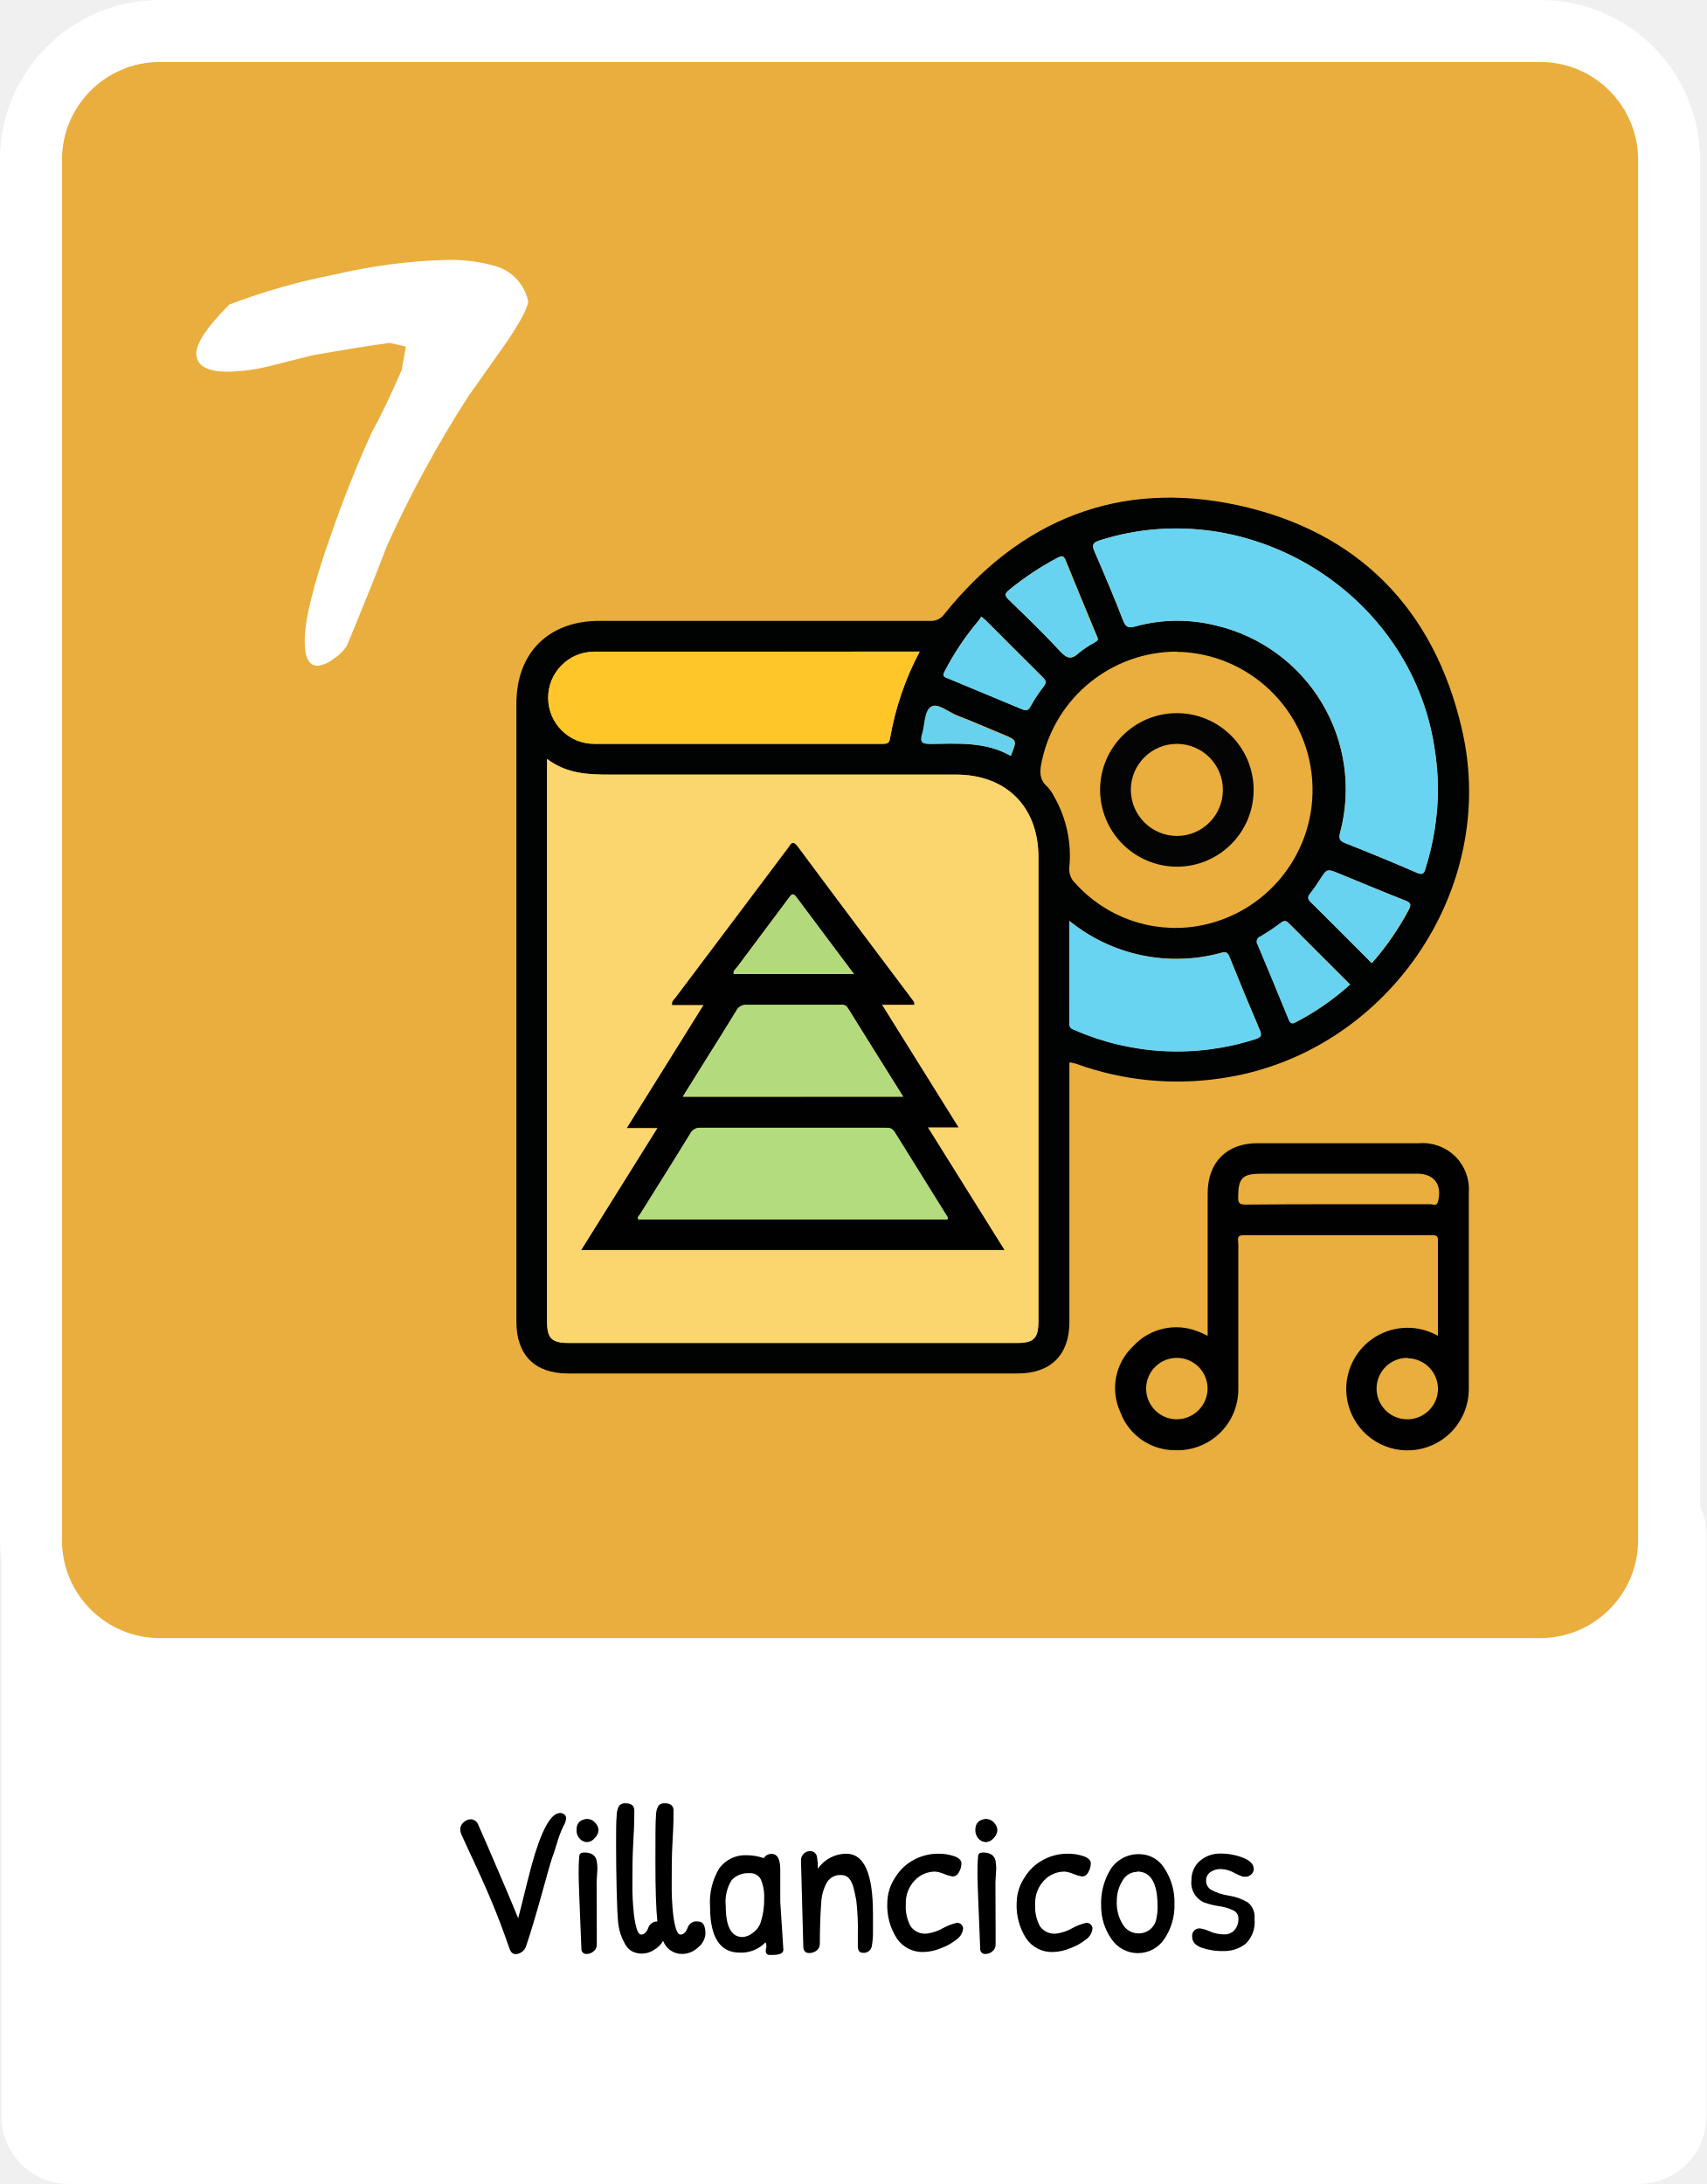
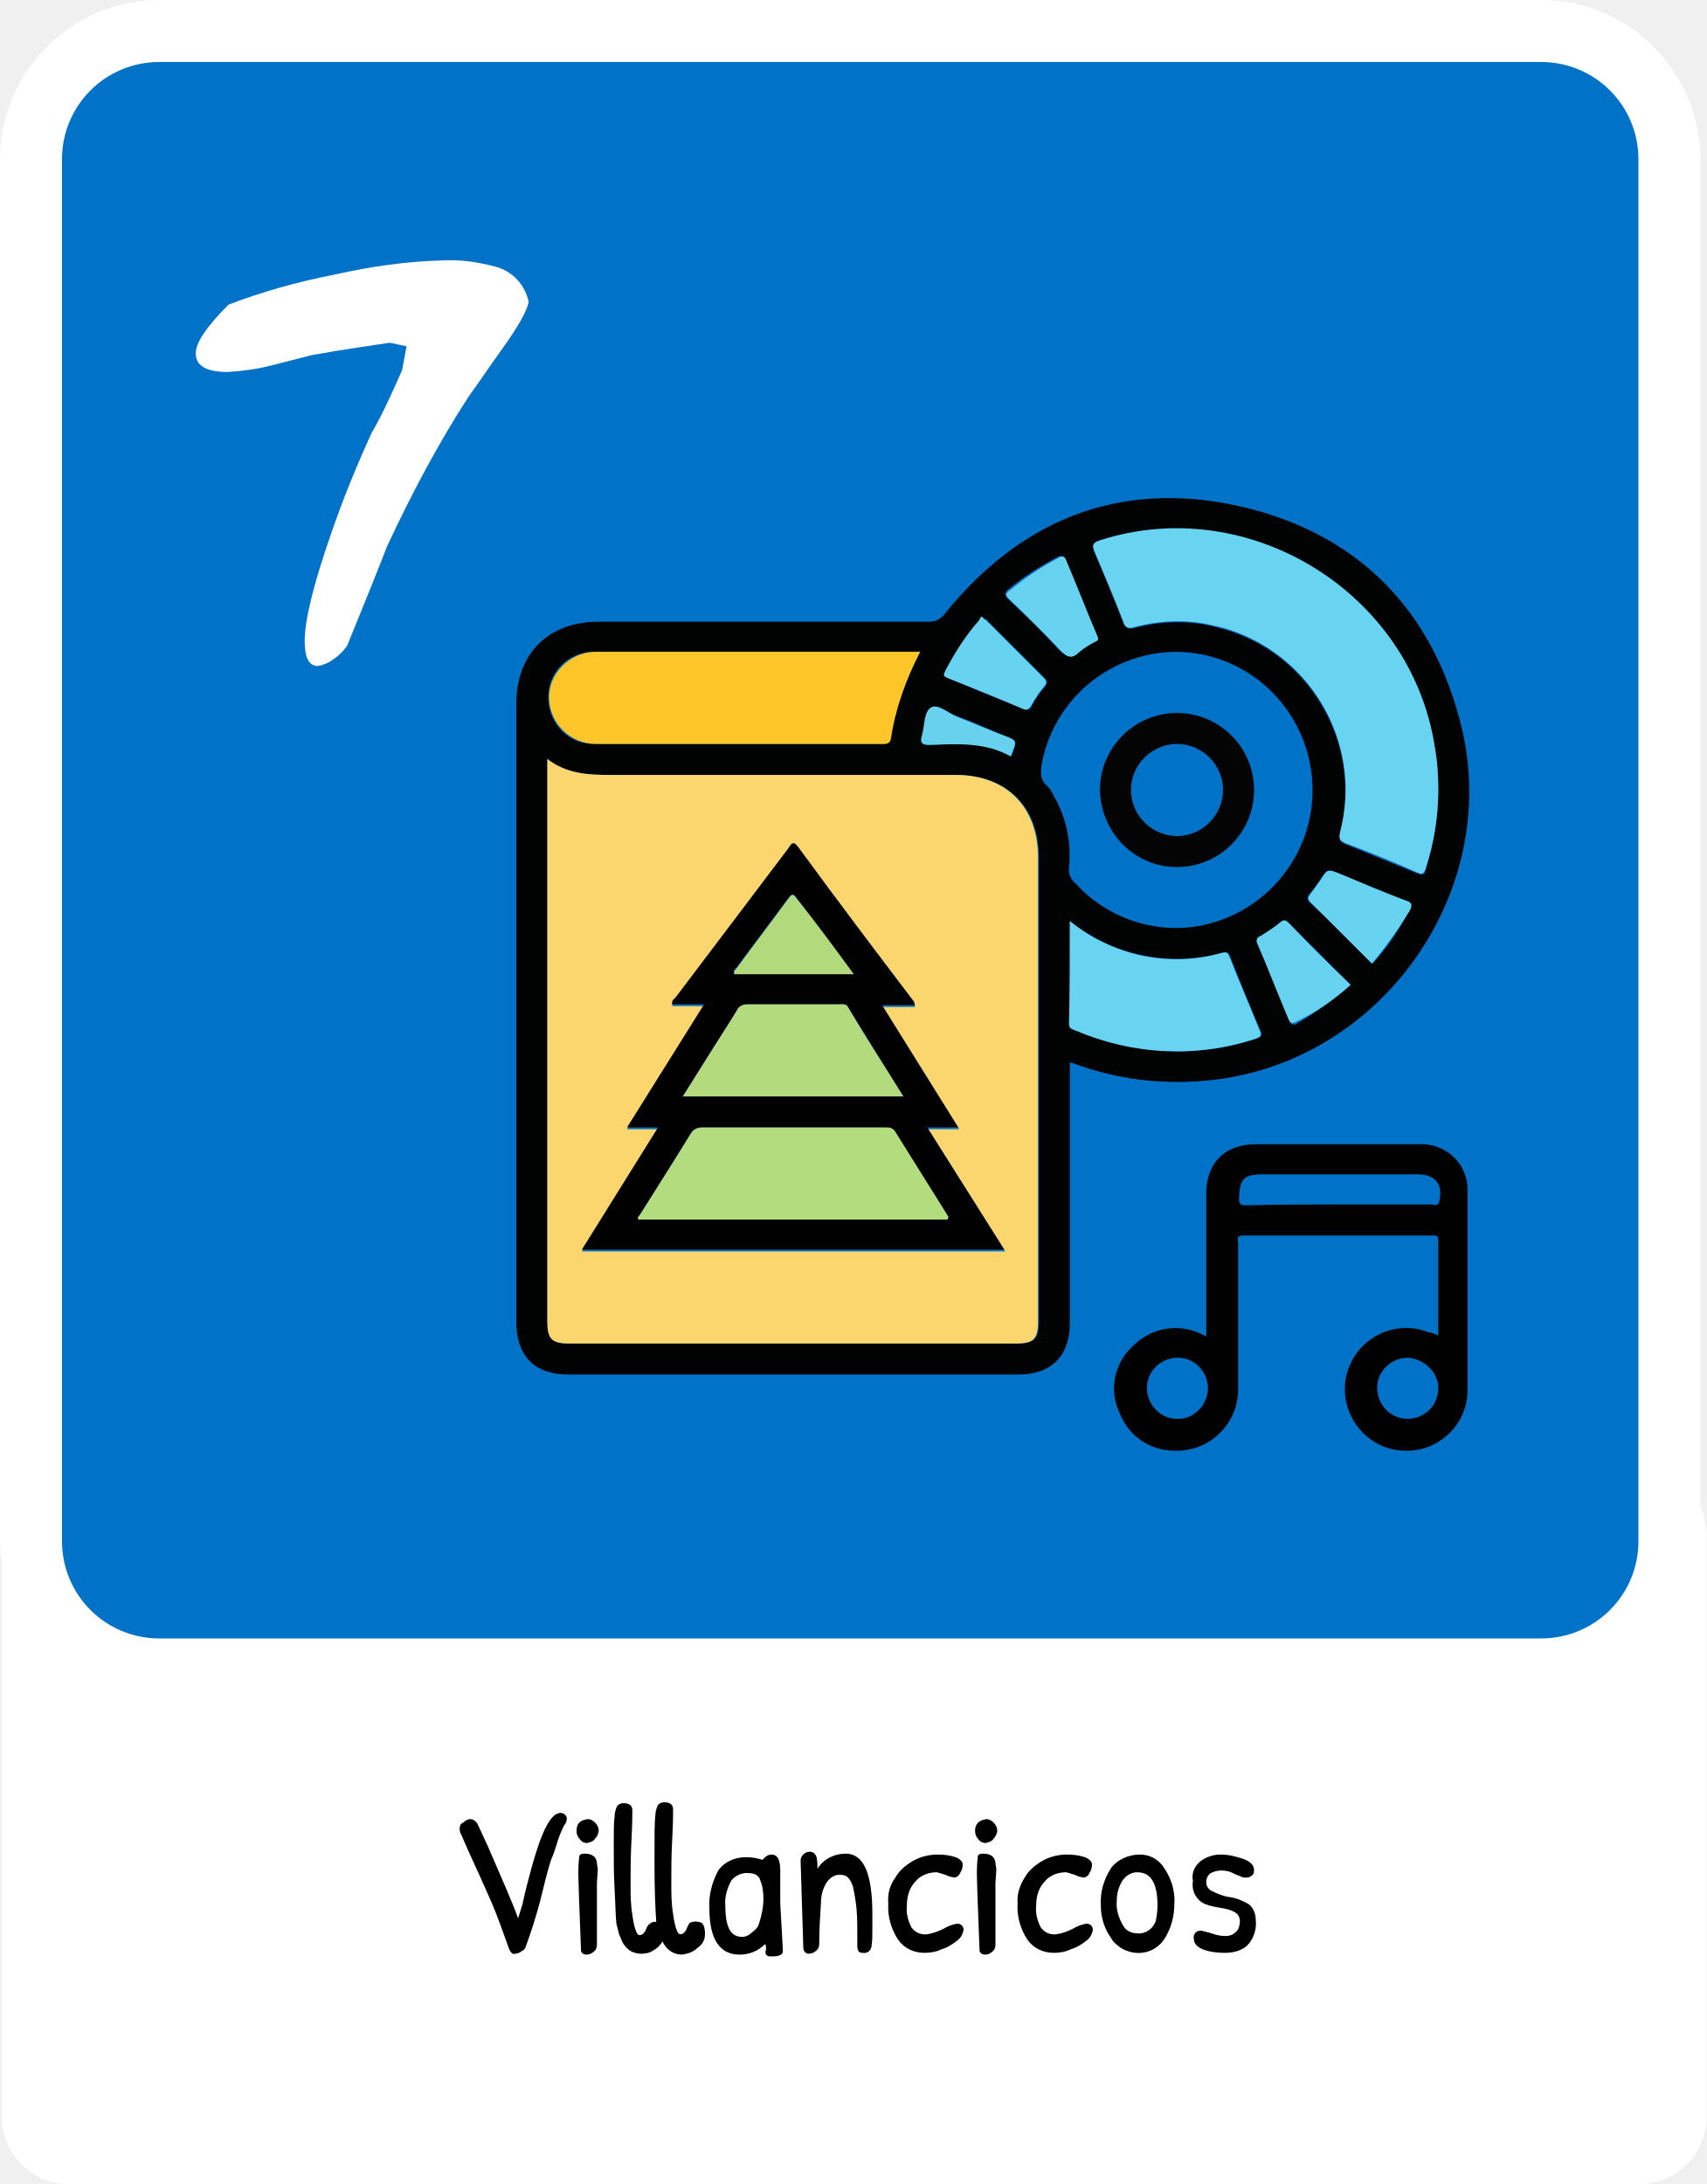
- <svg xmlns="http://www.w3.org/2000/svg" viewBox="0 0 192.72 246.65">
-   <defs>
-     <style>.cls-1{fill:#fff;}.cls-2{fill:#e9ae3d;}.cls-3{fill:#010202;}.cls-4{fill:#010101;}.cls-5{fill:#fbd66f;}.cls-6{fill:#68d4f2;}.cls-7{fill:#fec629;}.cls-8{fill:#68d3f1;}.cls-9{fill:#67d1ee;}.cls-10{fill:#040404;}.cls-11{fill:#b3dc7e;}.cls-12{fill:#b3db7e;}.cls-13{fill:#b2da7d;}</style>
-   </defs>
-   <g id="Capa_2" data-name="Capa 2">
-     <g id="Capa_1-2" data-name="Capa 1">
-       <rect class="cls-1" x="0.16" y="165.71" width="192.56" height="80.93" rx="7.64" />
-       <path d="M57.54,220.07q-1-2.9-2-5.29t-2.7-6l-.71-1.56a1.47,1.47,0,0,1-.15-.67,1,1,0,0,1,.37-.73,1.16,1.16,0,0,1,.83-.36.92.92,0,0,1,.76.46l1.15,2.62c1.6,3.71,2.75,6.41,3.43,8.1l.43-1.67c.35-1.47.72-2.92,1.1-4.35q1.62-5.86,3.2-5.87a.72.72,0,0,1,.49.17.56.56,0,0,1,.2.45,1.94,1.94,0,0,1-.3.83,12.62,12.62,0,0,0-.75,2c-.3,1-.49,1.51-.56,1.68s-.45,1.51-1.14,4-1.29,4.49-1.78,5.92a1.16,1.16,0,0,1-.46.63,1.2,1.2,0,0,1-.75.26Q57.75,220.67,57.54,220.07Z" />
-       <path d="M66.4,205.43a1.14,1.14,0,0,1,.81.41,1.24,1.24,0,0,1,.38.85,1.33,1.33,0,0,1-.42.89,1.18,1.18,0,0,1-.87.46,1.13,1.13,0,0,1-.82-.38,1.36,1.36,0,0,1-.37-1c0-.77.41-1.18,1.24-1.25Zm1,12.51,0,1.67a.94.94,0,0,1-.36.76,1.16,1.16,0,0,1-.76.3.55.55,0,0,1-.62-.6q-.32-7.62-.31-8.43c0-.54,0-1.2.07-2,0-.29.22-.43.55-.43.84,0,1.32.34,1.43,1a6.1,6.1,0,0,1,.07.83l-.09,1.51Z" />
-       <path d="M78.83,217c.56,0,.84.46.84,1.4a2.14,2.14,0,0,1-.82,1.52,2.63,2.63,0,0,1-1.81.75,2.27,2.27,0,0,1-2.15-1.48,2.64,2.64,0,0,1-1,1,2.49,2.49,0,0,1-1.36.44,2.41,2.41,0,0,1-1.17-.27,2,2,0,0,1-.78-.83,7,7,0,0,1-.48-1.06,6.68,6.68,0,0,1-.28-1.25c-.08-.8-.14-2.07-.18-3.83s-.06-3.44-.06-5,0-2.7.06-3.3a2.31,2.31,0,0,1,.29-1.17.88.88,0,0,1,.71-.27q1,0,1,.84c0,.43,0,1.55-.11,3.36s-.11,3.44-.11,4.87a28.73,28.73,0,0,0,.17,3.46c.19,1.53.46,2.3.81,2.3s.62-.25.81-.75a1.09,1.09,0,0,1,.36-.51,1,1,0,0,1,.67-.22h0q-.22-2.1-.22-6.56c0-3,0-4.75.06-5.35a2.21,2.21,0,0,1,.29-1.17.86.86,0,0,1,.7-.27q1,0,1,.84c0,.43,0,1.55-.11,3.36s-.1,3.44-.1,4.87a29.06,29.06,0,0,0,.16,3.46c.19,1.53.47,2.3.82,2.3s.62-.25.81-.75a1.15,1.15,0,0,1,.35-.51A1,1,0,0,1,78.83,217Z" />
-       <path d="M87.12,209.37c.7,0,1,.6,1,1.79v.41l0,1.67c0,.53,0,1,0,1.55l.35,5.4c0,.4-.4.59-1.21.59h-.35a.39.39,0,0,1-.38-.21.73.73,0,0,1,0-.53,1.14,1.14,0,0,0-.07-.69,3.8,3.8,0,0,1-2.91,1.17q-3.36,0-3.36-5.2A7.37,7.37,0,0,1,81.23,211a3.63,3.63,0,0,1,3.12-1.48,5.86,5.86,0,0,1,1.91.33A1,1,0,0,1,87.12,209.37Zm-2.49,2.18a2.51,2.51,0,0,0-2,.78,4.58,4.58,0,0,0-.67,2.89c0,2.36.63,3.54,1.91,3.54A2,2,0,0,0,85,218.3a2.43,2.43,0,0,0,.84-1,8.26,8.26,0,0,0,.46-2.82,5.05,5.05,0,0,0-.37-2.22A1.32,1.32,0,0,0,84.63,211.55Z" />
-       <path d="M90.72,219.78l-.26-9.69a1,1,0,0,1,.31-.74.93.93,0,0,1,.62-.29.77.77,0,0,1,.88.65,8.24,8.24,0,0,1,.1,1.33,3.89,3.89,0,0,1,3.22-1.69c2,0,3,2.25,3,6.76V218a8.78,8.78,0,0,1-.14,1.83.92.92,0,0,1-1,.71c-.38,0-.57-.25-.57-.76l0-1.34a27.74,27.74,0,0,0-.17-3.78c-.12-.68-.24-1.22-.35-1.61-.27-.86-.71-1.29-1.31-1.29a1.75,1.75,0,0,0-1.68.86,5.29,5.29,0,0,0-.62,2.19c-.11,1.48-.16,3.05-.16,4.71a.93.93,0,0,1-.36.76,1.35,1.35,0,0,1-.86.29C90.92,220.55,90.72,220.29,90.72,219.78Z" />
-       <path d="M101.12,212a5.44,5.44,0,0,1,2.16-2,5.77,5.77,0,0,1,2.55-.65,5.51,5.51,0,0,1,2,.3q.75.3.75.78a1.9,1.9,0,0,1-.28,1,.8.8,0,0,1-.72.49,4.19,4.19,0,0,1-.92-.27,3.77,3.77,0,0,0-1-.28,3.15,3.15,0,0,0-2.36,1,3.66,3.66,0,0,0-1,2.68,4.62,4.62,0,0,0,.54,2.5,2,2,0,0,0,1.85.82,5.09,5.09,0,0,0,1.8-.61,6.15,6.15,0,0,1,1.58-.61.69.69,0,0,1,.51.2.65.65,0,0,1,.19.47,1.74,1.74,0,0,1-.73,1.21,6.28,6.28,0,0,1-1.8,1,5.4,5.4,0,0,1-1.94.42,3.49,3.49,0,0,1-3-1.51,6.83,6.83,0,0,1-1.09-4.1A5.25,5.25,0,0,1,101.12,212Z" />
-       <path d="M111.44,205.43a1.14,1.14,0,0,1,.82.41,1.24,1.24,0,0,1,.38.85,1.33,1.33,0,0,1-.42.89,1.18,1.18,0,0,1-.87.46,1.16,1.16,0,0,1-.83-.38,1.4,1.4,0,0,1-.37-1c0-.77.42-1.18,1.25-1.25Zm1,12.51,0,1.67a.94.94,0,0,1-.36.76,1.16,1.16,0,0,1-.76.3.55.55,0,0,1-.62-.6q-.32-7.62-.31-8.43c0-.54,0-1.2.07-2,0-.29.21-.43.55-.43.84,0,1.32.34,1.43,1a6.1,6.1,0,0,1,.07.83l-.09,1.51Z" />
-       <path d="M115.73,212a5.44,5.44,0,0,1,2.16-2,5.77,5.77,0,0,1,2.55-.65,5.51,5.51,0,0,1,2,.3q.75.3.75.78a1.9,1.9,0,0,1-.28,1,.8.8,0,0,1-.72.49,4.19,4.19,0,0,1-.92-.27,3.77,3.77,0,0,0-1-.28,3.15,3.15,0,0,0-2.36,1,3.66,3.66,0,0,0-1,2.68,4.62,4.62,0,0,0,.54,2.5,2,2,0,0,0,1.85.82,5,5,0,0,0,1.8-.61,6,6,0,0,1,1.59-.61.69.69,0,0,1,.5.2.65.65,0,0,1,.19.47,1.71,1.71,0,0,1-.73,1.21,6.28,6.28,0,0,1-1.8,1,5.4,5.4,0,0,1-1.94.42,3.49,3.49,0,0,1-3-1.51,6.83,6.83,0,0,1-1.09-4.1A5.25,5.25,0,0,1,115.73,212Z" />
-       <path d="M128.7,209.4a3.31,3.31,0,0,1,2.83,1.64,6.93,6.93,0,0,1,1.11,4,6.71,6.71,0,0,1-1.13,3.92,3.59,3.59,0,0,1-6,0,6.4,6.4,0,0,1-1.15-3.69,7.32,7.32,0,0,1,1.06-4.16A3.75,3.75,0,0,1,128.7,209.4Zm-.28,2a1.88,1.88,0,0,0-1.65,1,4.17,4.17,0,0,0-.64,2.22,4.55,4.55,0,0,0,.71,2.77,2,2,0,0,0,1.62.95,2,2,0,0,0,2.08-1.41,6,6,0,0,0,.19-1.67Q130.73,211.36,128.42,211.36Z" />
-       <path d="M135.51,210.16a3.5,3.5,0,0,1,2.32-.83,7.08,7.08,0,0,1,2.55.47c.81.32,1.21.74,1.21,1.27a.76.76,0,0,1-.31.64.91.91,0,0,1-.53.24h-.36a5.94,5.94,0,0,1-1-.44,3.26,3.26,0,0,0-1.51-.43,2,2,0,0,0-1.18.34,1.17,1.17,0,0,0-.49,1,1.19,1.19,0,0,0,.56,1,5.88,5.88,0,0,0,2,.66,6,6,0,0,1,2.16.77,2.09,2.09,0,0,1,.75,1.86,3.39,3.39,0,0,1-1,2.81,3.91,3.91,0,0,1-2.52.82,7,7,0,0,1-2.52-.4c-.69-.27-1-.68-1-1.22a.82.82,0,0,1,.93-.93,3.87,3.87,0,0,1,1.05.33,4.09,4.09,0,0,0,1.61.34,1.47,1.47,0,0,0,1.22-.52,1.84,1.84,0,0,0,.41-1.18,1,1,0,0,0-.55-1,5.32,5.32,0,0,0-1.67-.49,8.9,8.9,0,0,1-1.64-.41,2.43,2.43,0,0,1-1.44-2.55A2.79,2.79,0,0,1,135.51,210.16Z" />
-       <rect class="cls-2" x="3.5" y="3.5" width="185.07" height="185.07" rx="14.53" />
-       <path class="cls-1" d="M174,7a11.06,11.06,0,0,1,11,11V174a11.07,11.07,0,0,1-11,11H18A11.06,11.06,0,0,1,7,174V18A11.06,11.06,0,0,1,18,7H174m0-7H18A18.05,18.05,0,0,0,0,18V174a18.05,18.05,0,0,0,18,18H174a18.05,18.05,0,0,0,18-18V18A18.05,18.05,0,0,0,174,0Z" />
-       <path class="cls-1" d="M59.66,34.12c-.22,1-1.21,2.79-3,5.31q-1.91,2.72-3.79,5.36A130.6,130.6,0,0,0,43.68,61.7q-1.47,3.9-4.5,11.21a4.6,4.6,0,0,1-1.46,1.46,3.6,3.6,0,0,1-1.84.82c-1,0-1.47-.93-1.47-2.77q0-3.63,2.93-11.92Q39.5,54.28,42,48.8q1.29-2.27,3.36-7c.1-.62.27-1.5.48-2.66L44,38.73q-2.93.38-8.78,1.41l-4.71,1.19a21.45,21.45,0,0,1-4.77.65c-2.38,0-3.57-.69-3.57-2.06q0-1.79,3.73-5.53a72.23,72.23,0,0,1,12-3.41,62.85,62.85,0,0,1,12.29-1.62,18.4,18.4,0,0,1,5.8.7A5.23,5.23,0,0,1,59.66,34.12Z" />
-       <path class="cls-3" d="M120.77,120v29.35c0,3.66-2.12,5.76-5.8,5.76H64.13c-3.74,0-5.81-2.09-5.81-5.85V79.46c0-5.71,3.62-9.33,9.33-9.34q18.69,0,37.4,0a1.83,1.83,0,0,0,1.61-.78c8.58-10.68,19.74-15.16,33.1-12.29C153.38,60,162,68.81,165.11,82.39c4.22,18.23-8.7,36.71-27.15,39.38a33.42,33.42,0,0,1-16.41-1.63L121,120A.91.91,0,0,0,120.77,120Zm-59-34.3v63.46c0,2,.5,2.48,2.51,2.48h50.51c2,0,2.49-.51,2.49-2.5V96.8c0-5.7-3.63-9.33-9.34-9.33-13,0-26,0-39,0C66.45,87.49,64,87.4,61.79,85.72ZM162.4,89.21a30.33,30.33,0,0,0-.41-4.85c-2.71-17.43-21-28.7-37.81-23.33-.83.26-.87.56-.56,1.28,1.12,2.58,2.2,5.17,3.23,7.79.29.74.61.86,1.35.65a17.93,17.93,0,0,1,9.2-.09A19,19,0,0,1,151.35,94c-.15.61-.14.94.55,1.21Q156,96.83,160,98.56c.67.29.85.09,1-.51A30.16,30.16,0,0,0,162.4,89.21ZM132.91,73.59a15.6,15.6,0,0,0-15.24,12.32c-.25,1.1-.36,2.09.61,2.94a4.47,4.47,0,0,1,.74,1.06A13.45,13.45,0,0,1,120.76,98a2.14,2.14,0,0,0,.66,1.73,15.2,15.2,0,0,0,13.69,4.88,15.6,15.6,0,0,0-2.2-31Zm-29,0H81.8c-4.92,0-9.83,0-14.75,0A5.2,5.2,0,1,0,67.17,84q13.6,0,27.21,0c1.77,0,3.54,0,5.31,0,.46,0,.73-.06.82-.59A32.9,32.9,0,0,1,103.86,73.59ZM120.77,104c0,4,0,7.8,0,11.61,0,.5.32.58.64.72a28.88,28.88,0,0,0,20.4,1c.55-.17.76-.33.48-1q-1.77-4.12-3.43-8.28c-.21-.54-.43-.59-.95-.45A19.17,19.17,0,0,1,120.77,104ZM124,72.14l-.15-.41c-1.17-2.83-2.35-5.65-3.5-8.49-.22-.54-.46-.49-.88-.27a32.88,32.88,0,0,0-5.49,3.64c-.53.42-.54.65-.05,1.13,2,1.91,4,3.82,5.81,5.83.79.85,1.32.93,2.14.14a10.13,10.13,0,0,1,1.71-1.13C123.72,72.46,123.94,72.39,124,72.14Zm-13.13-2.52-.34.46a30.27,30.27,0,0,0-3.84,5.74c-.32.6.06.65.42.8,2.76,1.15,5.52,2.29,8.28,3.45.45.19.75.22,1-.3a16.86,16.86,0,0,1,1.49-2.25c.3-.4.31-.62-.06-1-2.18-2.15-4.34-4.33-6.51-6.5C111.17,69.92,111,69.81,110.82,69.62Zm41.64,41.58c-2.32-2.32-4.62-4.61-6.91-6.91-.3-.3-.5-.39-.89-.09a26.26,26.26,0,0,1-2.33,1.56.61.61,0,0,0-.31.93c1.19,2.82,2.35,5.64,3.51,8.47.17.43.35.51.77.29A29.17,29.17,0,0,0,152.46,111.2Zm2.45-2.44a31.31,31.31,0,0,0,4.15-6c.33-.61.22-.81-.4-1.05-2.47-1-4.92-2-7.37-3-1.46-.6-1.45-.6-2.26.67a17.5,17.5,0,0,1-1.05,1.5c-.3.36-.38.6,0,1C150.3,104.12,152.58,106.43,154.91,108.76Zm-40.78-23.4c.69-1.78.69-1.78-.89-2.43s-3.44-1.47-5.18-2.14c-1-.38-2.17-1.42-2.92-1s-.69,2-1,3.06.05,1.15,1,1.14C108.16,84,111.29,83.73,114.13,85.36Z" />
-       <path class="cls-4" d="M162.4,150.85c0-3.66,0-7.2,0-10.74,0-.47-.13-.61-.6-.61q-10.68,0-21.36,0c-.85,0-.59.54-.59.94,0,5.49,0,11,0,16.47a6.87,6.87,0,0,1-7.13,6.87,6.57,6.57,0,0,1-6.2-4.31,6.49,6.49,0,0,1,1.43-7.41,6.59,6.59,0,0,1,7.35-1.69c.17.06.33.14.5.21l.59.28V134.74c0-3.46,2.15-5.63,5.59-5.63q9.15,0,18.32,0a5.2,5.2,0,0,1,5.58,5.52c0,7.45,0,14.89,0,22.33a6.92,6.92,0,0,1-13.5,2.06,6.92,6.92,0,0,1,9-8.63C161.66,150.49,162,150.65,162.4,150.85ZM151.05,136c3.5,0,7,0,10.5,0,.29,0,.71.27.86-.32.47-1.92-.44-3.13-2.39-3.13H142.49c-2.2,0-2.64.48-2.66,2.66,0,.67.17.84.84.83C144.13,136,147.59,136,151.05,136Zm-14.67,20.85a3.47,3.47,0,1,0-3.55,3.44A3.5,3.5,0,0,0,136.38,156.89Zm22.59-3.5A3.47,3.47,0,1,0,162.4,157,3.48,3.48,0,0,0,159,153.39Z" />
-       <path class="cls-5" d="M61.79,85.72c2.24,1.68,4.66,1.77,7.14,1.77,13,0,26,0,39,0,5.71,0,9.34,3.63,9.34,9.33v52.36c0,2-.5,2.5-2.49,2.5H64.3c-2,0-2.51-.5-2.51-2.48V85.72Zm41.47,27.75a1.44,1.44,0,0,0-.1-.34c-4.38-5.83-8.77-11.65-13.11-17.51-.63-.84-.8-.23-1.1.16L76.28,112.69c-.16.21-.44.37-.37.81h3.55L70.8,127.39h3.46l-8.61,13.78h47.79l-8.65-13.85h3.46l-8.64-13.85Z" />
-       <path class="cls-6" d="M162.4,89.21A30.16,30.16,0,0,1,161,98.05c-.18.6-.36.8-1,.51q-4-1.74-8.09-3.34c-.69-.27-.7-.6-.55-1.21A19,19,0,0,0,137.4,70.66a17.93,17.93,0,0,0-9.2.09c-.74.21-1.06.09-1.35-.65-1-2.62-2.11-5.21-3.23-7.79-.31-.72-.27-1,.56-1.28,16.82-5.37,35.1,5.9,37.81,23.33A30.33,30.33,0,0,1,162.4,89.21Z" />
-       <path class="cls-7" d="M103.86,73.59a32.9,32.9,0,0,0-3.35,9.83c-.09.53-.36.6-.82.59-1.77,0-3.54,0-5.31,0q-13.6,0-27.21,0a5.2,5.2,0,1,1-.12-10.4c4.92,0,9.83,0,14.75,0Z" />
-       <path class="cls-6" d="M120.77,104a19.17,19.17,0,0,0,17.13,3.63c.52-.14.74-.09.95.45q1.67,4.16,3.43,8.28c.28.63.07.79-.48,1a28.88,28.88,0,0,1-20.4-1c-.32-.14-.64-.22-.64-.72C120.78,111.78,120.77,108,120.77,104Z" />
-       <path class="cls-8" d="M124,72.14c0,.25-.23.32-.41.44a10.13,10.13,0,0,0-1.71,1.13c-.82.79-1.35.71-2.14-.14-1.86-2-3.84-3.92-5.81-5.83-.49-.48-.48-.71.05-1.13A32.88,32.88,0,0,1,119.42,63c.42-.22.66-.27.88.27,1.15,2.84,2.33,5.66,3.5,8.49Z" />
-       <path class="cls-8" d="M110.82,69.62c.21.19.35.3.47.42,2.17,2.17,4.33,4.35,6.51,6.5.37.36.36.58.06,1a16.86,16.86,0,0,0-1.49,2.25c-.28.52-.58.49-1,.3-2.76-1.16-5.52-2.3-8.28-3.45-.36-.15-.74-.2-.42-.8a30.27,30.27,0,0,1,3.84-5.74Z" />
-       <path class="cls-8" d="M152.46,111.2a29.17,29.17,0,0,1-6.16,4.25c-.42.22-.6.14-.77-.29-1.16-2.83-2.32-5.65-3.51-8.47a.61.61,0,0,1,.31-.93,26.26,26.26,0,0,0,2.33-1.56c.39-.3.59-.21.89.09C147.84,106.59,150.14,108.88,152.46,111.2Z" />
-       <path class="cls-8" d="M154.91,108.76c-2.33-2.33-4.61-4.64-6.92-6.91-.39-.38-.31-.62,0-1a17.5,17.5,0,0,0,1.05-1.5c.81-1.27.8-1.27,2.26-.67,2.45,1,4.9,2.06,7.37,3,.62.24.73.44.4,1.05A31.31,31.31,0,0,1,154.91,108.76Z" />
-       <path class="cls-9" d="M114.13,85.36c-2.84-1.63-6-1.38-9-1.33-.93,0-1.31-.14-1-1.14s.24-2.58,1-3.06,1.93.58,2.92,1c1.74.67,3.45,1.42,5.18,2.14S114.82,83.58,114.13,85.36Z" />
-       <path class="cls-4" d="M103.26,113.47H99.61l8.64,13.85h-3.46l8.65,13.85H65.65l8.61-13.78H70.8l8.66-13.89H75.91c-.07-.44.21-.6.37-.81L89,95.78c.3-.39.47-1,1.1-.16,4.34,5.86,8.73,11.68,13.11,17.51A1.44,1.44,0,0,1,103.26,113.47ZM107,137.73c0-.11,0-.2,0-.25-2-3.21-4-6.42-6-9.64-.29-.47-.65-.47-1.09-.47-6.93,0-13.86,0-20.79,0A1.22,1.22,0,0,0,78,128c-1.87,3-3.78,6.06-5.66,9.09-.11.19-.39.36-.2.63Zm-5-13.88c-2.13-3.4-4.19-6.69-6.23-10-.27-.45-.65-.36-1-.36-3.46,0-6.93,0-10.39,0a1.21,1.21,0,0,0-1.2.67c-1.1,1.82-2.24,3.62-3.37,5.42l-2.67,4.28ZM96.44,110c-2.25-3-4.38-5.82-6.48-8.66-.45-.62-.63-.25-.91.12-1.94,2.61-3.89,5.2-5.83,7.8-.16.21-.46.37-.35.74Z" />
-       <path class="cls-10" d="M124.24,89.2a8.67,8.67,0,1,1,8.66,8.68A8.7,8.7,0,0,1,124.24,89.2Zm8.7,5.21a5.2,5.2,0,1,0-5.23-5.23A5.23,5.23,0,0,0,132.94,94.41Z" />
-       <path class="cls-11" d="M107,137.73H72.09c-.19-.27.09-.44.2-.63,1.88-3,3.79-6,5.66-9.09a1.22,1.22,0,0,1,1.21-.65c6.93,0,13.86,0,20.79,0,.44,0,.8,0,1.09.47,2,3.22,4,6.43,6,9.64C107.06,137.53,107,137.62,107,137.73Z" />
-       <path class="cls-12" d="M102,123.85H77.1l2.67-4.28c1.13-1.8,2.27-3.6,3.37-5.42a1.21,1.21,0,0,1,1.2-.67c3.46,0,6.93,0,10.39,0,.38,0,.76-.09,1,.36C97.8,117.16,99.86,120.45,102,123.85Z" />
-       <path class="cls-13" d="M96.44,110H82.87c-.11-.37.19-.53.35-.74,1.94-2.6,3.89-5.19,5.83-7.8.28-.37.46-.74.91-.12C92.06,104.15,94.19,107,96.44,110Z" />
+ <svg xmlns="http://www.w3.org/2000/svg" version="1.1" id="Capa_1" x="0px" y="0px" viewBox="0 0 192.7 246.6" style="enable-background:new 0 0 192.7 246.6;" xml:space="preserve">
+   <style type="text/css">
+ 	.st0{fill:#FFFFFF;}
+ 	.st1{fill:#0072C8;}
+ 	.st2{fill:#010202;}
+ 	.st3{fill:#010101;}
+ 	.st4{fill:#FBD66F;}
+ 	.st5{fill:#68D4F2;}
+ 	.st6{fill:#FEC629;}
+ 	.st7{fill:#68D3F1;}
+ 	.st8{fill:#67D1EE;}
+ 	.st9{fill:#040404;}
+ 	.st10{fill:#B3DC7E;}
+ 	.st11{fill:#B3DB7E;}
+ 	.st12{fill:#B2DA7D;}
+ </style>
+   <g id="Capa_2_00000176008544365829050050000004938211947075480975_">
+     <g id="Capa_1-2">
+       <path class="st0" d="M7.8,165.7h177.3c4.2,0,7.6,3.4,7.6,7.6V239c0,4.2-3.4,7.6-7.6,7.6H7.8c-4.2,0-7.6-3.4-7.6-7.6v-65.7    C0.2,169.1,3.6,165.7,7.8,165.7z" />
+       <path d="M57.5,220.1c-0.7-1.9-1.3-3.7-2-5.3c-0.7-1.6-1.6-3.6-2.7-6l-0.7-1.6c-0.1-0.2-0.2-0.4-0.2-0.7c0-0.3,0.1-0.6,0.4-0.7    c0.2-0.2,0.5-0.4,0.8-0.4c0.3,0,0.6,0.2,0.8,0.5l1.2,2.6c1.6,3.7,2.8,6.4,3.4,8.1L59,215c0.3-1.5,0.7-2.9,1.1-4.4    c1.1-3.9,2.1-5.9,3.2-5.9c0.2,0,0.4,0.1,0.5,0.2c0.1,0.1,0.2,0.3,0.2,0.4c0,0.3-0.1,0.6-0.3,0.8c-0.3,0.6-0.6,1.3-0.8,2    c-0.3,1-0.5,1.5-0.6,1.7s-0.5,1.5-1.1,4s-1.3,4.5-1.8,5.9c-0.1,0.3-0.2,0.5-0.5,0.6c-0.2,0.2-0.5,0.3-0.8,0.3    C57.9,220.7,57.7,220.5,57.5,220.1z" />
+       <path d="M66.4,205.4c0.3,0,0.6,0.2,0.8,0.4c0.2,0.2,0.4,0.5,0.4,0.9c0,0.3-0.2,0.7-0.4,0.9c-0.2,0.3-0.5,0.4-0.9,0.5    c-0.3,0-0.6-0.1-0.8-0.4c-0.3-0.3-0.4-0.6-0.4-1C65.1,205.9,65.5,205.5,66.4,205.4L66.4,205.4z M67.4,217.9v1.7    c0,0.3-0.1,0.6-0.4,0.8c-0.2,0.2-0.5,0.3-0.8,0.3c-0.3,0-0.6-0.2-0.6-0.5c0,0,0-0.1,0-0.1c-0.2-5.1-0.3-7.9-0.3-8.4    c0-0.5,0-1.2,0.1-2c0-0.3,0.2-0.4,0.6-0.4c0.8,0,1.3,0.3,1.4,1c0,0.3,0.1,0.6,0.1,0.8l-0.1,1.5L67.4,217.9z" />
+       <path d="M78.8,217c0.6,0,0.8,0.5,0.8,1.4c0,0.6-0.3,1.2-0.8,1.5c-0.5,0.5-1.1,0.7-1.8,0.8c-1,0-1.8-0.6-2.2-1.5    c-0.2,0.4-0.6,0.8-1,1c-0.4,0.3-0.9,0.4-1.4,0.4c-0.4,0-0.8-0.1-1.2-0.3c-0.3-0.2-0.6-0.5-0.8-0.8c-0.2-0.3-0.3-0.7-0.5-1.1    c-0.1-0.4-0.2-0.8-0.3-1.2c-0.1-0.8-0.1-2.1-0.2-3.8s-0.1-3.4-0.1-5s0-2.7,0.1-3.3c0-0.4,0.1-0.8,0.3-1.2c0.2-0.2,0.4-0.3,0.7-0.3    c0.7,0,1,0.3,1,0.8c0,0.4,0,1.6-0.1,3.4s-0.1,3.4-0.1,4.9c0,1.2,0,2.3,0.2,3.5c0.2,1.5,0.5,2.3,0.8,2.3s0.6-0.2,0.8-0.8    c0.1-0.2,0.2-0.4,0.4-0.5c0.2-0.2,0.4-0.2,0.7-0.2l0,0c-0.1-1.4-0.2-3.6-0.2-6.6c0-3,0-4.8,0.1-5.4c0-0.4,0.1-0.8,0.3-1.2    c0.2-0.2,0.4-0.3,0.7-0.3c0.7,0,1,0.3,1,0.8c0,0.4,0,1.6-0.1,3.4s-0.1,3.4-0.1,4.9c0,1.2,0,2.3,0.2,3.5c0.2,1.5,0.5,2.3,0.8,2.3    s0.6-0.2,0.8-0.8c0.1-0.2,0.2-0.4,0.3-0.5C78.2,217,78.5,216.9,78.8,217z" />
+       <path d="M87.1,209.4c0.7,0,1,0.6,1,1.8v0.4v1.7c0,0.5,0,1,0,1.6l0.3,5.4c0,0.4-0.4,0.6-1.2,0.6h-0.3c-0.2,0-0.3-0.1-0.4-0.2    c-0.1-0.2-0.1-0.4,0-0.5c0-0.2,0-0.5-0.1-0.7c-0.8,0.8-1.8,1.2-2.9,1.2c-2.2,0-3.4-1.7-3.4-5.2c-0.1-1.5,0.3-3,1-4.3    c0.7-1,1.9-1.5,3.1-1.5c0.7,0,1.3,0.1,1.9,0.3C86.4,209.6,86.8,209.4,87.1,209.4z M84.6,211.5c-0.7-0.1-1.5,0.2-2,0.8    c-0.5,0.9-0.8,1.9-0.7,2.9c0,2.4,0.6,3.5,1.9,3.5c0.4,0,0.8-0.2,1.1-0.5c0.4-0.3,0.7-0.6,0.8-1c0.3-0.9,0.5-1.9,0.5-2.8    c0-0.8-0.1-1.5-0.4-2.2C85.7,211.8,85.2,211.5,84.6,211.5L84.6,211.5z" />
+       <path d="M90.7,219.8l-0.3-9.7c0-0.3,0.1-0.5,0.3-0.7c0.2-0.2,0.4-0.3,0.6-0.3c0.4-0.1,0.8,0.2,0.9,0.6c0,0,0,0,0,0    c0.1,0.4,0.1,0.9,0.1,1.3c0.7-1.1,1.9-1.7,3.2-1.7c2,0,3,2.2,3,6.8v1.9c0,0.6,0,1.2-0.1,1.8c-0.1,0.5-0.5,0.8-1,0.7    c-0.4,0-0.6-0.2-0.6-0.8v-1.3c0-1.3,0-2.5-0.2-3.8c-0.1-0.7-0.2-1.2-0.3-1.6c-0.3-0.9-0.7-1.3-1.3-1.3c-0.7-0.1-1.3,0.3-1.7,0.9    c-0.4,0.7-0.6,1.4-0.6,2.2c-0.1,1.5-0.2,3.1-0.2,4.7c0,0.3-0.1,0.6-0.4,0.8c-0.2,0.2-0.5,0.3-0.9,0.3    C90.9,220.5,90.7,220.3,90.7,219.8z" />
+       <path d="M101.1,212c0.5-0.9,1.3-1.5,2.2-2c0.8-0.4,1.7-0.6,2.6-0.6c0.7,0,1.4,0.1,2,0.3c0.5,0.2,0.8,0.5,0.8,0.8    c0,0.4-0.1,0.7-0.3,1c-0.1,0.3-0.4,0.5-0.7,0.5c-0.3-0.1-0.6-0.1-0.9-0.3c-0.3-0.1-0.7-0.2-1-0.3c-0.9,0-1.8,0.3-2.4,1    c-0.7,0.7-1,1.7-1,2.7c-0.1,0.9,0.1,1.7,0.5,2.5c0.4,0.6,1.1,0.9,1.8,0.8c0.6-0.1,1.2-0.3,1.8-0.6c0.5-0.3,1-0.5,1.6-0.6    c0.2,0,0.4,0.1,0.5,0.2c0.1,0.1,0.2,0.3,0.2,0.5c-0.1,0.5-0.3,0.9-0.7,1.2c-0.5,0.4-1.1,0.8-1.8,1c-0.6,0.3-1.3,0.4-1.9,0.4    c-1.2,0-2.3-0.5-3-1.5c-0.8-1.2-1.2-2.7-1.1-4.1C100.2,213.8,100.5,212.8,101.1,212z" />
+       <path d="M111.4,205.4c0.3,0,0.6,0.2,0.8,0.4c0.2,0.2,0.4,0.5,0.4,0.9c0,0.3-0.2,0.7-0.4,0.9c-0.2,0.3-0.5,0.4-0.9,0.5    c-0.3,0-0.6-0.1-0.8-0.4c-0.3-0.3-0.4-0.6-0.4-1C110.1,205.9,110.6,205.5,111.4,205.4L111.4,205.4z M112.4,217.9v1.7    c0,0.3-0.1,0.6-0.4,0.8c-0.2,0.2-0.5,0.3-0.8,0.3c-0.3,0-0.6-0.2-0.6-0.5c0,0,0-0.1,0-0.1c-0.2-5.1-0.3-7.9-0.3-8.4    c0-0.5,0-1.2,0.1-2c0-0.3,0.2-0.4,0.6-0.4c0.8,0,1.3,0.3,1.4,1c0,0.3,0.1,0.6,0.1,0.8l-0.1,1.5L112.4,217.9z" />
+       <path d="M115.7,212c0.5-0.9,1.3-1.5,2.2-2c0.8-0.4,1.7-0.6,2.6-0.6c0.7,0,1.4,0.1,2,0.3c0.5,0.2,0.8,0.5,0.8,0.8    c0,0.4-0.1,0.7-0.3,1c-0.1,0.3-0.4,0.5-0.7,0.5c-0.3-0.1-0.6-0.1-0.9-0.3c-0.3-0.1-0.7-0.2-1-0.3c-0.9,0-1.8,0.3-2.4,1    c-0.7,0.7-1,1.7-1,2.7c-0.1,0.9,0.1,1.7,0.5,2.5c0.4,0.6,1.1,0.9,1.8,0.8c0.6-0.1,1.2-0.3,1.8-0.6c0.5-0.3,1-0.5,1.6-0.6    c0.2,0,0.4,0.1,0.5,0.2c0.1,0.1,0.2,0.3,0.2,0.5c-0.1,0.5-0.3,0.9-0.7,1.2c-0.5,0.4-1.1,0.8-1.8,1c-0.6,0.3-1.3,0.4-1.9,0.4    c-1.2,0-2.3-0.5-3-1.5c-0.8-1.2-1.2-2.7-1.1-4.1C114.8,213.8,115.2,212.8,115.7,212z" />
+       <path d="M128.7,209.4c1.2,0,2.2,0.6,2.8,1.6c0.8,1.2,1.2,2.6,1.1,4c0,1.4-0.4,2.8-1.1,3.9c-1.1,1.7-3.3,2.1-5,1    c-0.4-0.3-0.8-0.6-1-1c-0.8-1.1-1.2-2.4-1.2-3.7c-0.1-1.5,0.3-2.9,1.1-4.2C126.1,210,127.4,209.4,128.7,209.4z M128.4,211.4    c-0.7,0-1.3,0.4-1.7,1c-0.4,0.7-0.6,1.4-0.6,2.2c-0.1,1,0.2,1.9,0.7,2.8c0.3,0.6,1,0.9,1.6,0.9c0.9,0.1,1.8-0.5,2.1-1.4    c0.1-0.5,0.2-1.1,0.2-1.7C130.7,212.7,130,211.4,128.4,211.4L128.4,211.4z" />
+       <path d="M135.5,210.2c0.6-0.5,1.5-0.8,2.3-0.8c0.9,0,1.7,0.2,2.6,0.5c0.8,0.3,1.2,0.7,1.2,1.3c0,0.3-0.1,0.5-0.3,0.6    c-0.1,0.1-0.3,0.2-0.5,0.2h-0.4c-0.3-0.1-0.7-0.3-1-0.4c-0.5-0.3-1-0.4-1.5-0.4c-0.4,0-0.8,0.1-1.2,0.3c-0.3,0.2-0.5,0.6-0.5,1    c0,0.4,0.2,0.8,0.6,1c0.6,0.3,1.3,0.6,2,0.7c0.8,0.1,1.5,0.4,2.2,0.8c0.6,0.5,0.8,1.2,0.8,1.9c0.1,1-0.3,2.1-1,2.8    c-0.7,0.6-1.6,0.8-2.5,0.8c-0.9,0-1.7-0.1-2.5-0.4c-0.7-0.3-1-0.7-1-1.2c-0.1-0.4,0.2-0.9,0.7-0.9c0.1,0,0.2,0,0.2,0    c0.4,0.1,0.7,0.2,1.1,0.3c0.5,0.2,1.1,0.3,1.6,0.3c0.5,0,0.9-0.2,1.2-0.5c0.3-0.3,0.4-0.8,0.4-1.2c0-0.4-0.2-0.8-0.6-1    c-0.5-0.3-1.1-0.4-1.7-0.5c-0.6-0.1-1.1-0.2-1.6-0.4c-1-0.4-1.6-1.5-1.4-2.6C134.5,211.5,134.9,210.7,135.5,210.2z" />
+       <path class="st1" d="M18,3.5h156c8,0,14.5,6.5,14.5,14.5v156c0,8-6.5,14.5-14.5,14.5H18c-8,0-14.5-6.5-14.5-14.5V18    C3.5,10,10,3.5,18,3.5z" />
+       <path class="st0" d="M174,7c6.1,0,11,4.9,11,11v156c0,6.1-4.9,11-11,11H18c-6.1,0-11-4.9-11-11V18c0-6.1,4.9-11,11-11H174 M174,0    H18C8.1,0,0,8.1,0,18v156c0,9.9,8.1,18,18,18h156c9.9,0,18-8.1,18-18V18C192,8.1,183.9,0,174,0z" />
+       <path class="st0" d="M59.7,34.1c-0.2,1-1.2,2.8-3,5.3c-1.3,1.8-2.5,3.6-3.8,5.4c-3.5,5.4-6.5,11.1-9.2,16.9    c-1,2.6-2.5,6.3-4.5,11.2c-0.4,0.6-0.9,1.1-1.5,1.5c-0.5,0.4-1.2,0.7-1.8,0.8c-1,0-1.5-0.9-1.5-2.8c0-2.4,1-6.4,2.9-11.9    c1.4-4.1,3-8,4.7-11.7c0.9-1.5,2-3.8,3.4-7c0.1-0.6,0.3-1.5,0.5-2.7L44,38.7c-2,0.3-4.9,0.7-8.8,1.4l-4.7,1.2    c-1.6,0.4-3.2,0.6-4.8,0.7c-2.4,0-3.6-0.7-3.6-2.1c0-1.2,1.2-3,3.7-5.5c3.9-1.5,7.9-2.6,12-3.4c4-0.9,8.1-1.5,12.3-1.6    c2-0.1,3.9,0.2,5.8,0.7C57.9,30.6,59.3,32.2,59.7,34.1z" />
+       <path class="st2" d="M120.8,120v29.4c0,3.7-2.1,5.8-5.8,5.8H64.1c-3.7,0-5.8-2.1-5.8-5.9V79.5c0-5.7,3.6-9.3,9.3-9.3    c12.5,0,24.9,0,37.4,0c0.6,0,1.2-0.3,1.6-0.8c8.6-10.7,19.7-15.2,33.1-12.3c13.6,3,22.2,11.8,25.4,25.3    c4.2,18.2-8.7,36.7-27.1,39.4c-5.5,0.8-11.2,0.3-16.4-1.6L121,120C120.9,120,120.8,120,120.8,120z M61.8,85.7v63.5    c0,2,0.5,2.5,2.5,2.5h50.5c2,0,2.5-0.5,2.5-2.5V96.8c0-5.7-3.6-9.3-9.3-9.3c-13,0-26,0-39,0C66.4,87.5,64,87.4,61.8,85.7    L61.8,85.7z M162.4,89.2c0-1.6-0.1-3.2-0.4-4.8c-2.7-17.4-21-28.7-37.8-23.3c-0.8,0.3-0.9,0.6-0.6,1.3c1.1,2.6,2.2,5.2,3.2,7.8    c0.3,0.7,0.6,0.9,1.3,0.7c3-0.8,6.2-0.9,9.2-0.1c10.2,2.4,16.5,12.7,14.1,22.9c0,0.1-0.1,0.3-0.1,0.4c-0.1,0.6-0.1,0.9,0.6,1.2    c2.7,1.1,5.4,2.2,8.1,3.3c0.7,0.3,0.9,0.1,1-0.5C161.9,95.2,162.4,92.2,162.4,89.2z M132.9,73.6c-7.3,0-13.7,5.1-15.2,12.3    c-0.2,1.1-0.4,2.1,0.6,2.9c0.3,0.3,0.5,0.7,0.7,1.1c1.4,2.4,2,5.3,1.7,8.1c-0.1,0.6,0.2,1.3,0.7,1.7c3.4,3.8,8.6,5.7,13.7,4.9    c8.5-1.4,14.3-9.4,12.9-17.9C146.8,79.3,140.5,73.7,132.9,73.6L132.9,73.6z M103.9,73.6H81.8c-4.9,0-9.8,0-14.8,0    c-2.9,0-5.2,2.4-5.1,5.3s2.4,5.2,5.3,5.1l0,0c9.1,0,18.1,0,27.2,0c1.8,0,3.5,0,5.3,0c0.5,0,0.7-0.1,0.8-0.6    C101.1,80,102.2,76.7,103.9,73.6L103.9,73.6z M120.8,104c0,4,0,7.8,0,11.6c0,0.5,0.3,0.6,0.6,0.7c6.5,2.8,13.7,3.2,20.4,1    c0.6-0.2,0.8-0.3,0.5-1c-1.2-2.7-2.3-5.5-3.4-8.3c-0.2-0.5-0.4-0.6-0.9-0.4C132,109.2,125.6,107.9,120.8,104z M124,72.1l-0.2-0.4    c-1.2-2.8-2.3-5.7-3.5-8.5c-0.2-0.5-0.5-0.5-0.9-0.3c-1.9,1-3.8,2.2-5.5,3.6c-0.5,0.4-0.5,0.7-0.1,1.1c2,1.9,4,3.8,5.8,5.8    c0.8,0.8,1.3,0.9,2.1,0.1c0.5-0.4,1.1-0.8,1.7-1.1C123.7,72.5,123.9,72.4,124,72.1z M110.9,69.6l-0.3,0.5    c-1.5,1.8-2.8,3.7-3.8,5.7c-0.3,0.6,0.1,0.7,0.4,0.8c2.8,1.2,5.5,2.3,8.3,3.4c0.4,0.2,0.8,0.2,1-0.3c0.4-0.8,0.9-1.5,1.5-2.2    c0.3-0.4,0.3-0.6-0.1-1c-2.2-2.2-4.3-4.3-6.5-6.5C111.2,69.9,111,69.8,110.9,69.6L110.9,69.6z M152.5,111.2    c-2.3-2.3-4.6-4.6-6.9-6.9c-0.3-0.3-0.5-0.4-0.9-0.1c-0.7,0.6-1.5,1.1-2.3,1.6c-0.3,0.1-0.5,0.4-0.4,0.8c0,0.1,0,0.1,0.1,0.2    c1.2,2.8,2.4,5.6,3.5,8.5c0.2,0.4,0.4,0.5,0.8,0.3C148.6,114.3,150.6,112.9,152.5,111.2L152.5,111.2z M155,108.8    c1.6-1.8,3-3.8,4.1-6c0.3-0.6,0.2-0.8-0.4-1.1c-2.5-1-4.9-2-7.4-3c-1.5-0.6-1.4-0.6-2.3,0.7c-0.3,0.5-0.7,1-1.1,1.5    c-0.3,0.4-0.4,0.6,0,1C150.3,104.1,152.6,106.4,155,108.8L155,108.8z M114.2,85.4c0.7-1.8,0.7-1.8-0.9-2.4s-3.4-1.5-5.2-2.1    c-1-0.4-2.2-1.4-2.9-1s-0.7,2-1,3.1s0.1,1.2,1,1.1C108.2,84,111.3,83.7,114.2,85.4L114.2,85.4z" />
+       <path class="st3" d="M162.4,150.8c0-3.7,0-7.2,0-10.7c0-0.5-0.1-0.6-0.6-0.6c-7.1,0-14.2,0-21.4,0c-0.9,0-0.6,0.5-0.6,0.9    c0,5.5,0,11,0,16.5c0,3.8-3.1,6.9-6.9,6.9c-0.1,0-0.2,0-0.3,0c-2.8,0-5.2-1.7-6.2-4.3c-1.2-2.5-0.6-5.5,1.4-7.4    c1.9-2,4.8-2.7,7.3-1.7c0.2,0.1,0.3,0.1,0.5,0.2l0.6,0.3v-16.1c0-3.5,2.1-5.6,5.6-5.6c6.1,0,12.2,0,18.3,0    c2.9-0.2,5.4,1.9,5.6,4.8c0,0.2,0,0.5,0,0.7c0,7.4,0,14.9,0,22.3c0,3.8-3.2,6.9-7,6.8c-3,0-5.6-2-6.5-4.8    c-1.2-3.6,0.8-7.5,4.4-8.7c1.5-0.5,3.1-0.5,4.6,0.1C161.7,150.5,162,150.6,162.4,150.8z M151.1,136c3.5,0,7,0,10.5,0    c0.3,0,0.7,0.3,0.9-0.3c0.5-1.9-0.4-3.1-2.4-3.1h-17.5c-2.2,0-2.6,0.5-2.7,2.7c0,0.7,0.2,0.8,0.8,0.8    C144.1,136,147.6,136,151.1,136z M136.4,156.8c0-1.9-1.5-3.5-3.4-3.5c-1.9,0-3.5,1.5-3.5,3.4c0,1.9,1.5,3.5,3.4,3.5    C134.7,160.3,136.3,158.8,136.4,156.8L136.4,156.8z M159,153.3c-1.9,0-3.5,1.5-3.5,3.4c0,1.9,1.5,3.5,3.4,3.5    c1.9,0,3.4-1.4,3.5-3.3C162.5,155.1,161,153.5,159,153.3C159,153.4,159,153.4,159,153.3L159,153.3z" />
+       <path class="st4" d="M61.8,85.7c2.2,1.7,4.7,1.8,7.1,1.8c13,0,26,0,39,0c5.7,0,9.3,3.6,9.3,9.3v52.4c0,2-0.5,2.5-2.5,2.5H64.3    c-2,0-2.5-0.5-2.5-2.5C61.8,149.2,61.8,85.7,61.8,85.7z M103.3,113.5c0-0.1-0.1-0.2-0.1-0.3c-4.4-5.8-8.8-11.7-13.1-17.5    c-0.6-0.8-0.8-0.2-1.1,0.2l-12.7,16.9c-0.2,0.2-0.4,0.4-0.4,0.8h3.6l-8.7,13.9h3.5l-8.6,13.8h47.8l-8.7-13.8h3.5l-8.6-13.8H103.3z    " />
+       <path class="st5" d="M162.4,89.2c0,3-0.5,6-1.4,8.8c-0.2,0.6-0.4,0.8-1,0.5c-2.7-1.2-5.4-2.3-8.1-3.3c-0.7-0.3-0.7-0.6-0.6-1.2    c2.7-10.1-3.4-20.5-13.5-23.2c-0.2,0-0.3-0.1-0.5-0.1c-3-0.8-6.2-0.7-9.2,0.1c-0.7,0.2-1.1,0.1-1.3-0.7c-1-2.6-2.1-5.2-3.2-7.8    c-0.3-0.7-0.3-1,0.6-1.3c16.8-5.4,35.1,5.9,37.8,23.3C162.3,86,162.4,87.6,162.4,89.2z" />
+       <path class="st6" d="M103.9,73.6c-1.6,3.1-2.8,6.4-3.3,9.8c-0.1,0.5-0.4,0.6-0.8,0.6c-1.8,0-3.5,0-5.3,0c-9.1,0-18.1,0-27.2,0    c-2.9,0-5.2-2.3-5.3-5.1s2.3-5.2,5.1-5.3c4.9,0,9.8,0,14.8,0L103.9,73.6z" />
+       <path class="st5" d="M120.8,104c4.8,3.9,11.2,5.3,17.1,3.6c0.5-0.1,0.7-0.1,0.9,0.4c1.1,2.8,2.3,5.5,3.4,8.3    c0.3,0.6,0.1,0.8-0.5,1c-6.7,2.2-13.9,1.8-20.4-1c-0.3-0.1-0.6-0.2-0.6-0.7C120.8,111.8,120.8,108,120.8,104z" />
+       <path class="st7" d="M124,72.1c0,0.2-0.2,0.3-0.4,0.4c-0.6,0.3-1.2,0.7-1.7,1.1c-0.8,0.8-1.3,0.7-2.1-0.1c-1.9-2-3.8-3.9-5.8-5.8    c-0.5-0.5-0.5-0.7,0.1-1.1c1.7-1.4,3.5-2.6,5.4-3.6c0.4-0.2,0.7-0.3,0.9,0.3c1.2,2.8,2.3,5.7,3.5,8.5L124,72.1z" />
+       <path class="st7" d="M110.8,69.6c0.2,0.2,0.3,0.3,0.5,0.4c2.2,2.2,4.3,4.3,6.5,6.5c0.4,0.4,0.4,0.6,0.1,1    c-0.6,0.7-1.1,1.5-1.5,2.2c-0.3,0.5-0.6,0.5-1,0.3c-2.8-1.2-5.5-2.3-8.3-3.4c-0.4-0.2-0.7-0.2-0.4-0.8c1.1-2.1,2.3-4,3.8-5.7    L110.8,69.6z" />
+       <path class="st7" d="M152.5,111.2c-1.9,1.7-3.9,3.1-6.2,4.2c-0.4,0.2-0.6,0.1-0.8-0.3c-1.2-2.8-2.3-5.7-3.5-8.5    c-0.2-0.3-0.1-0.7,0.1-0.8c0,0,0.1-0.1,0.2-0.1c0.8-0.5,1.6-1,2.3-1.6c0.4-0.3,0.6-0.2,0.9,0.1    C147.8,106.6,150.1,108.9,152.5,111.2z" />
+       <path class="st7" d="M154.9,108.8c-2.3-2.3-4.6-4.6-6.9-6.9c-0.4-0.4-0.3-0.6,0-1c0.4-0.5,0.7-1,1.1-1.5c0.8-1.3,0.8-1.3,2.3-0.7    c2.4,1,4.9,2.1,7.4,3c0.6,0.2,0.7,0.4,0.4,1.1C157.9,104.9,156.5,106.9,154.9,108.8z" />
+       <path class="st8" d="M114.1,85.4c-2.8-1.6-6-1.4-9-1.3c-0.9,0-1.3-0.1-1-1.1s0.2-2.6,1-3.1s1.9,0.6,2.9,1c1.7,0.7,3.4,1.4,5.2,2.1    S114.8,83.6,114.1,85.4z" />
+       <path class="st3" d="M103.3,113.5h-3.7l8.6,13.8h-3.5l8.7,13.8H65.7l8.6-13.8h-3.5l8.7-13.9h-3.6c-0.1-0.4,0.2-0.6,0.4-0.8    L89,95.8c0.3-0.4,0.5-1,1.1-0.2c4.3,5.9,8.7,11.7,13.1,17.5C103.2,113.2,103.3,113.4,103.3,113.5z M107,137.7c0-0.1,0-0.2,0-0.2    c-2-3.2-4-6.4-6-9.6c-0.3-0.5-0.7-0.5-1.1-0.5c-6.9,0-13.9,0-20.8,0c-0.5,0-0.9,0.2-1.1,0.6c-1.9,3-3.8,6.1-5.7,9.1    c-0.1,0.2-0.4,0.4-0.2,0.6L107,137.7z M102,123.8c-2.1-3.4-4.2-6.7-6.2-10c-0.3-0.4-0.7-0.4-1-0.4c-3.5,0-6.9,0-10.4,0    c-0.5,0-1,0.2-1.2,0.7c-1.1,1.8-2.2,3.6-3.4,5.4l-2.7,4.3L102,123.8z M96.4,110c-2.2-3-4.4-5.8-6.5-8.7c-0.4-0.6-0.6-0.2-0.9,0.1    c-1.9,2.6-3.9,5.2-5.8,7.8c-0.2,0.2-0.5,0.4-0.3,0.7H96.4z" />
+       <path class="st9" d="M124.2,89.2c0-4.8,3.9-8.7,8.7-8.7s8.7,3.9,8.7,8.7c0,4.8-3.9,8.7-8.7,8.7C128.1,97.9,124.3,94,124.2,89.2z     M132.9,94.4c2.9,0,5.2-2.4,5.2-5.2c0-2.9-2.4-5.2-5.2-5.2c-2.8,0-5.2,2.3-5.2,5.2C127.7,92.1,130.1,94.4,132.9,94.4    C132.9,94.4,132.9,94.4,132.9,94.4z" />
+       <path class="st10" d="M107,137.7H72.1c-0.2-0.3,0.1-0.4,0.2-0.6c1.9-3,3.8-6,5.7-9.1c0.2-0.4,0.7-0.7,1.2-0.7c6.9,0,13.9,0,20.8,0    c0.4,0,0.8,0,1.1,0.5c2,3.2,4,6.4,6,9.6C107.1,137.5,107,137.6,107,137.7z" />
+       <path class="st11" d="M102,123.8H77.1l2.7-4.3c1.1-1.8,2.3-3.6,3.4-5.4c0.2-0.5,0.7-0.7,1.2-0.7c3.5,0,6.9,0,10.4,0    c0.4,0,0.8-0.1,1,0.4C97.8,117.2,99.9,120.4,102,123.8z" />
+       <path class="st12" d="M96.4,110H82.9c-0.1-0.4,0.2-0.5,0.3-0.7c1.9-2.6,3.9-5.2,5.8-7.8c0.3-0.4,0.5-0.7,0.9-0.1    C92.1,104.1,94.2,107,96.4,110z" />
    </g>
  </g>
</svg>
